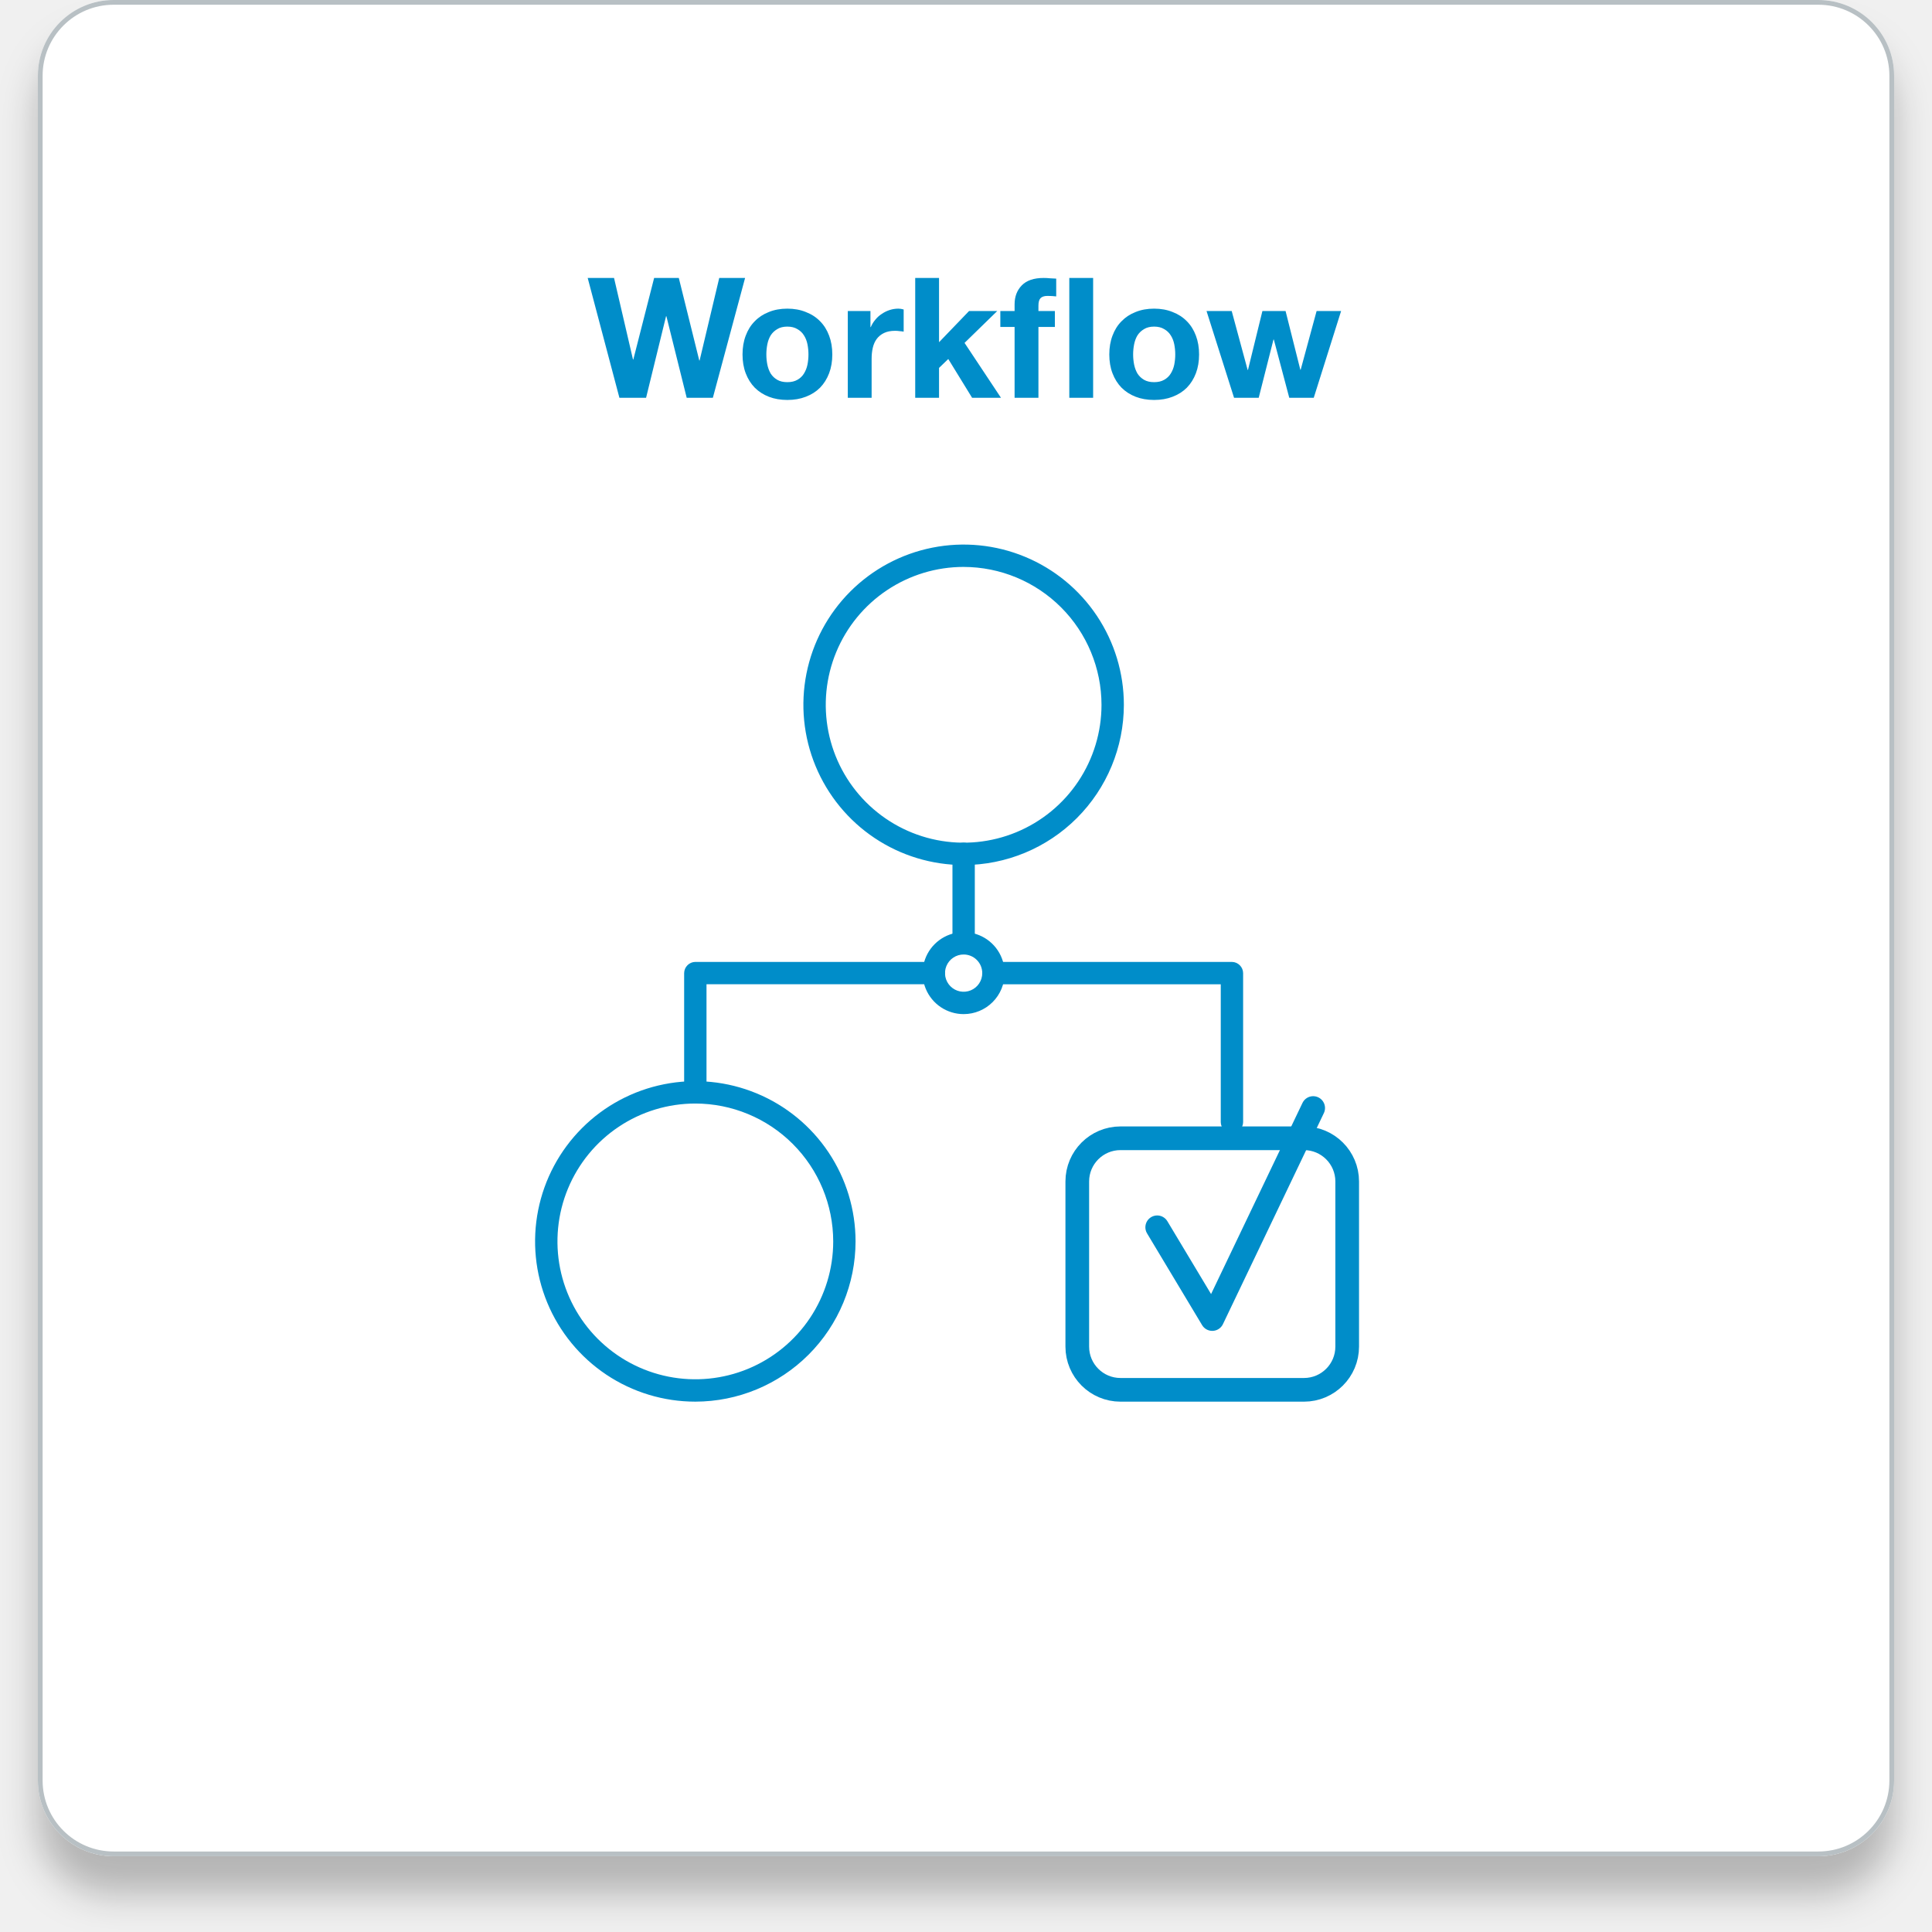
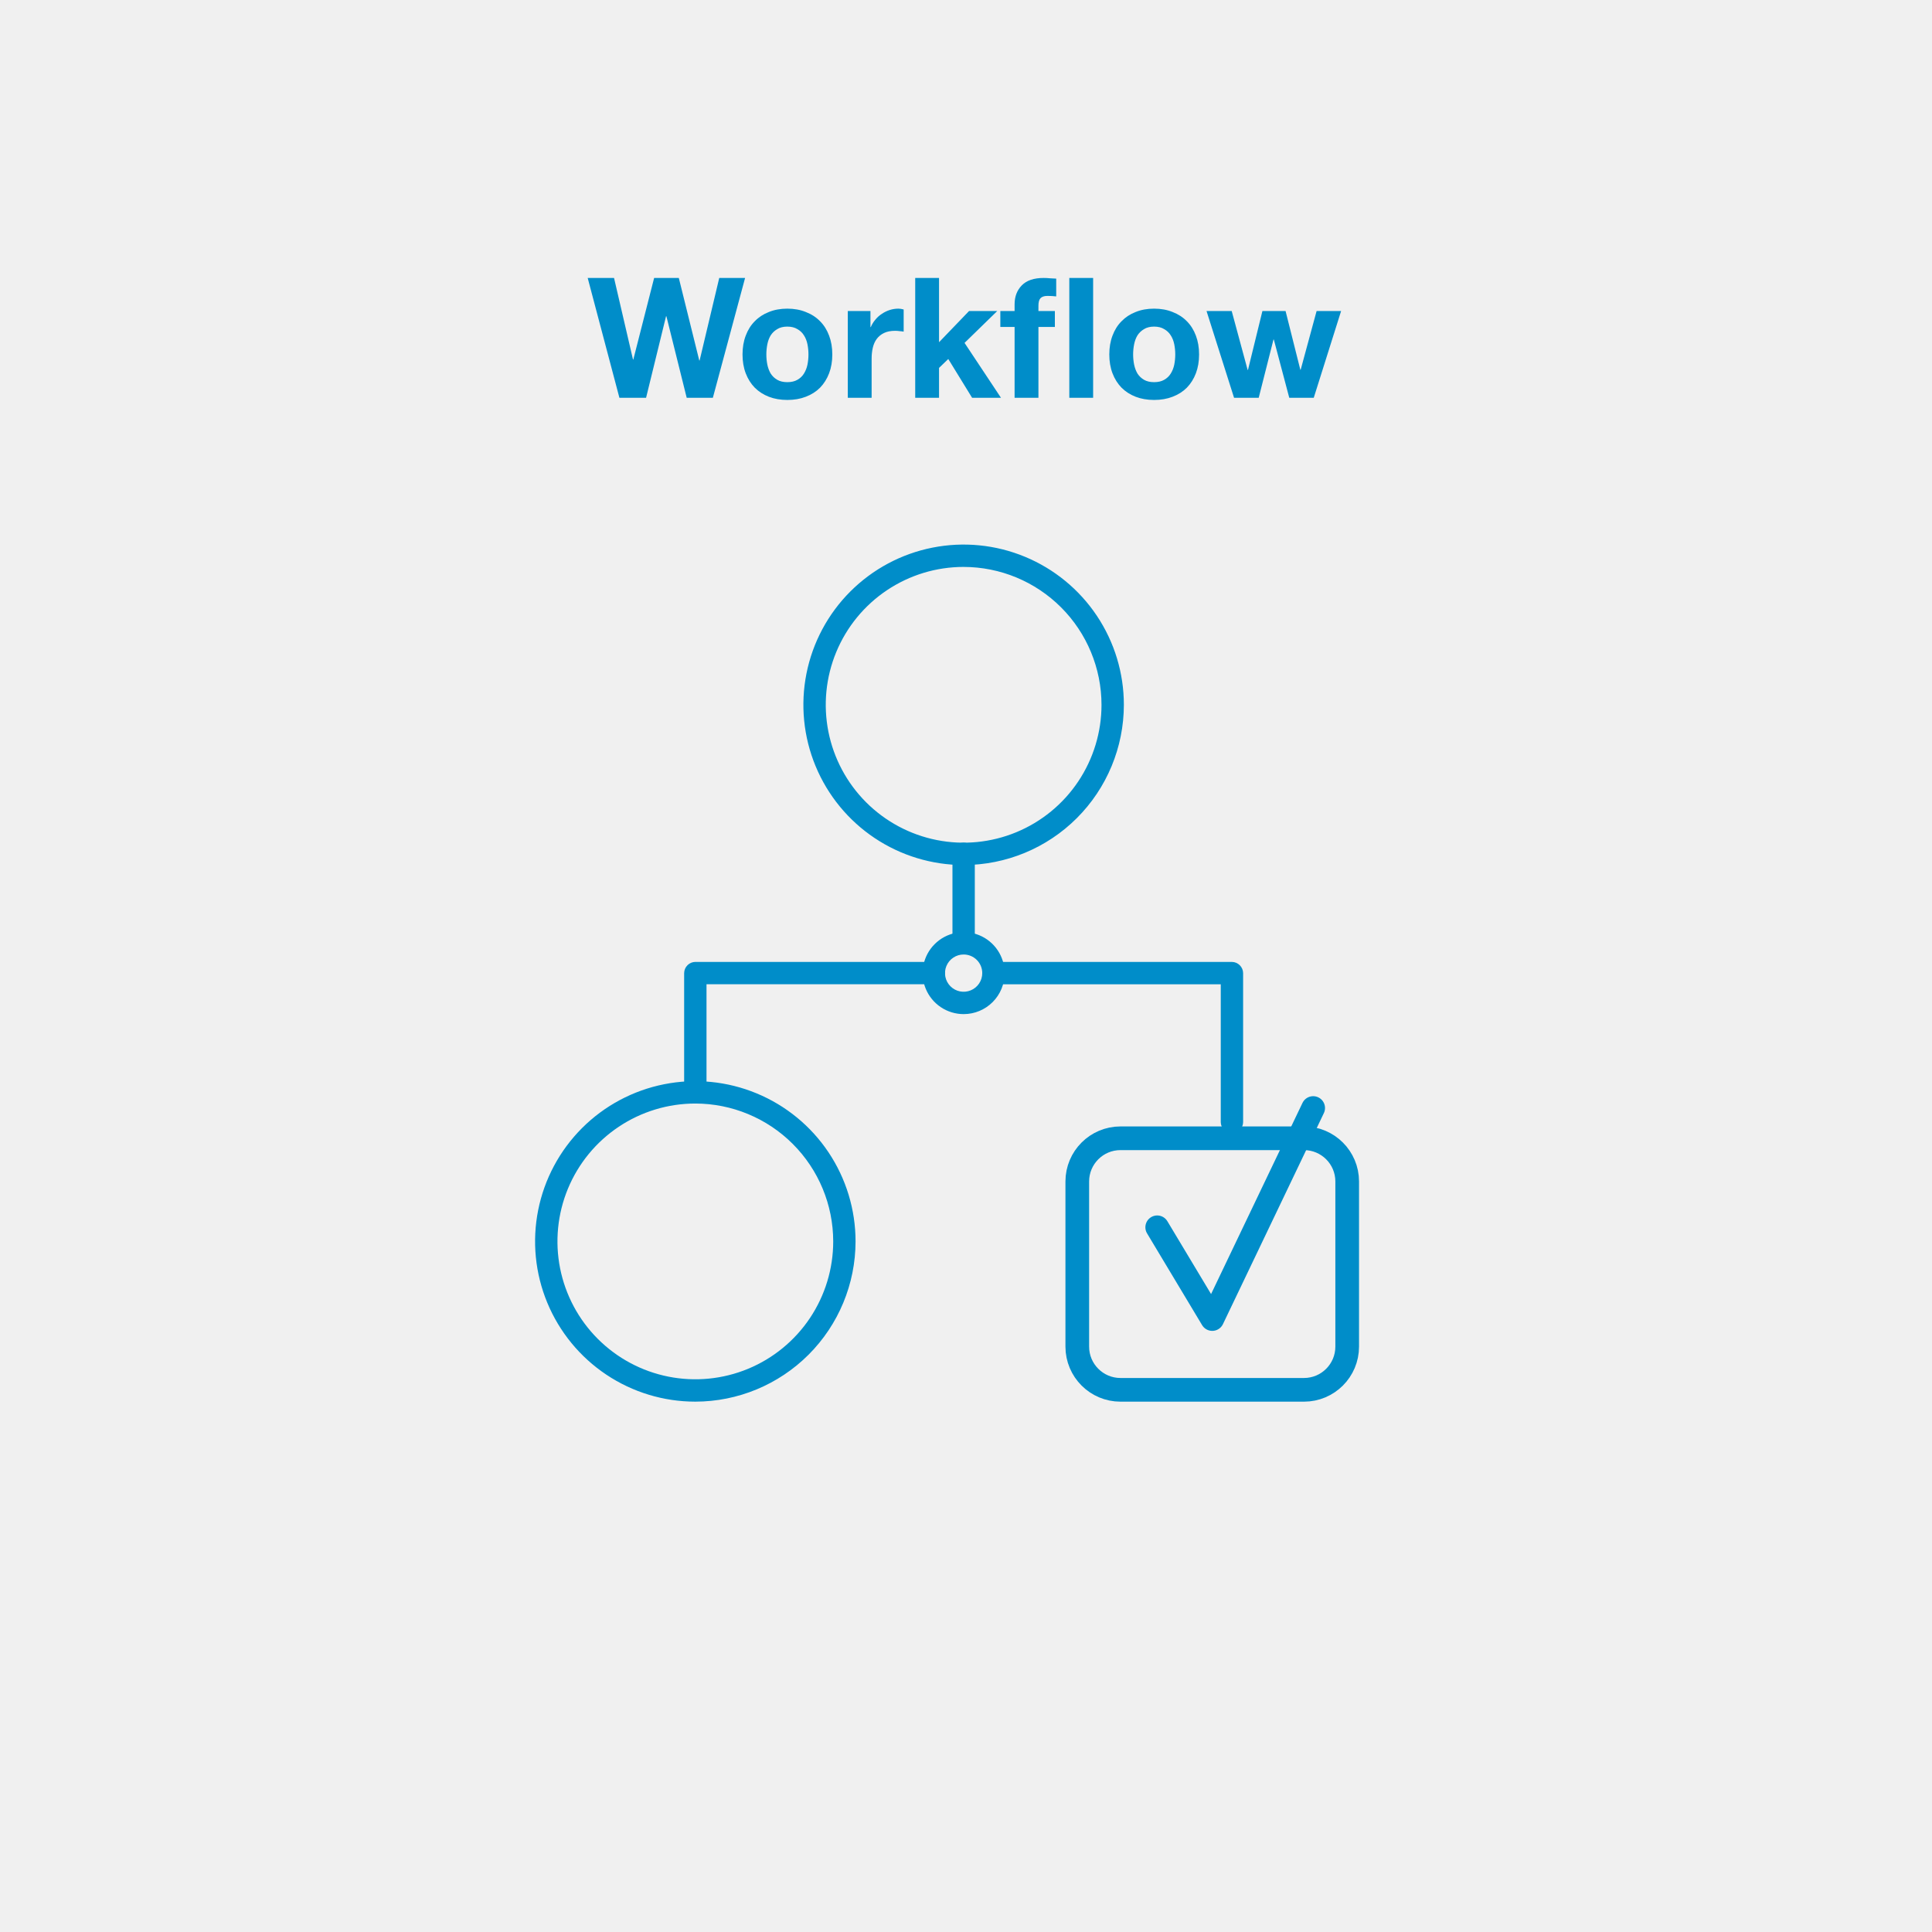
<svg xmlns="http://www.w3.org/2000/svg" fill="none" viewBox="0 0 204 204">
-   <g filter="url(#a)">
-     <path d="m4 8c0-4.418 3.582-8 8-8h180c4.418 0 8 3.582 8 8v180c0 4.418-3.582 8-8 8h-180c-4.418 0-8-3.582-8-8v-180z" fill="#fff" />
-     <path d="m4.25 8c0-4.28 3.47-7.75 7.75-7.75h180c4.28 0 7.75 3.47 7.75 7.75v180c0 4.28-3.47 7.75-7.75 7.75h-180c-4.28 0-7.75-3.47-7.75-7.75v-180z" stroke="#B8C0C4" stroke-width=".5" />
-   </g>
  <path d="m75.272 42 3.402-12.652h-2.729l-2.073 8.718h-0.035l-2.162-8.718h-2.605l-2.197 8.612h-0.035l-2.002-8.612h-2.782l3.349 12.652h2.817l2.109-8.612h0.035l2.144 8.612h2.764zm5.647-4.572c0-0.366 0.035-0.727 0.106-1.081s0.189-0.667 0.354-0.939c0.177-0.272 0.407-0.49 0.691-0.656 0.283-0.177 0.638-0.266 1.063-0.266 0.425 0 0.78 0.089 1.063 0.266 0.295 0.165 0.526 0.384 0.691 0.656 0.177 0.272 0.301 0.585 0.372 0.939 0.071 0.354 0.106 0.715 0.106 1.081 0 0.366-0.035 0.727-0.106 1.081-0.071 0.343-0.195 0.656-0.372 0.939-0.165 0.272-0.396 0.49-0.691 0.656-0.284 0.165-0.638 0.248-1.063 0.248-0.425 0-0.78-0.083-1.063-0.248-0.284-0.165-0.514-0.384-0.691-0.656-0.165-0.283-0.283-0.597-0.354-0.939-0.071-0.354-0.106-0.715-0.106-1.081zm-2.516 0c0 0.733 0.112 1.394 0.337 1.985 0.225 0.591 0.543 1.099 0.957 1.524 0.413 0.413 0.91 0.732 1.488 0.957 0.579 0.224 1.228 0.337 1.949 0.337 0.721 0 1.37-0.112 1.949-0.337 0.591-0.225 1.093-0.543 1.506-0.957 0.413-0.425 0.732-0.933 0.957-1.524 0.225-0.591 0.337-1.252 0.337-1.985 0-0.732-0.112-1.394-0.337-1.985-0.224-0.603-0.543-1.111-0.957-1.524-0.413-0.425-0.916-0.75-1.506-0.975-0.579-0.236-1.229-0.354-1.949-0.354-0.721 0-1.37 0.118-1.949 0.354-0.579 0.224-1.075 0.549-1.488 0.975-0.413 0.413-0.732 0.921-0.957 1.524-0.225 0.591-0.337 1.252-0.337 1.985zm11.116-4.589v9.161h2.516v-4.129c0-0.413 0.041-0.797 0.124-1.152 0.083-0.354 0.218-0.661 0.407-0.921 0.201-0.272 0.461-0.484 0.78-0.638s0.709-0.23 1.169-0.23c0.154 0 0.313 0.012 0.478 0.035 0.165 0.012 0.307 0.029 0.425 0.053v-2.339c-0.201-0.059-0.384-0.089-0.549-0.089-0.319 0-0.626 0.047-0.921 0.142-0.295 0.095-0.573 0.23-0.833 0.408-0.26 0.165-0.49 0.372-0.691 0.62-0.201 0.236-0.36 0.496-0.478 0.78h-0.035v-1.701h-2.392zm7.118-3.491v12.652h2.516v-3.154l0.975-0.939 2.516 4.093h3.048l-3.845-5.794 3.455-3.367h-2.977l-3.172 3.296v-6.787h-2.516zm10.494 5.174v7.478h2.517v-7.478h1.736v-1.683h-1.736v-0.549c0-0.378 0.07-0.644 0.212-0.797 0.154-0.165 0.402-0.248 0.744-0.248 0.319 0 0.627 0.018 0.922 0.053v-1.878c-0.213-0.012-0.431-0.024-0.656-0.035-0.224-0.024-0.449-0.035-0.673-0.035-1.028 0-1.796 0.26-2.304 0.78s-0.762 1.187-0.762 2.002v0.709h-1.506v1.683h1.506zm5.777-5.174v12.652h2.516v-12.652h-2.516zm6.739 8.08c0-0.366 0.036-0.727 0.107-1.081s0.189-0.667 0.354-0.939c0.177-0.272 0.408-0.49 0.691-0.656 0.284-0.177 0.638-0.266 1.063-0.266 0.426 0 0.78 0.089 1.064 0.266 0.295 0.165 0.525 0.384 0.691 0.656 0.177 0.272 0.301 0.585 0.372 0.939s0.106 0.715 0.106 1.081c0 0.366-0.035 0.727-0.106 1.081-0.071 0.343-0.195 0.656-0.372 0.939-0.166 0.272-0.396 0.49-0.691 0.656-0.284 0.165-0.638 0.248-1.064 0.248-0.425 0-0.779-0.083-1.063-0.248-0.283-0.165-0.514-0.384-0.691-0.656-0.165-0.283-0.283-0.597-0.354-0.939-0.071-0.354-0.107-0.715-0.107-1.081zm-2.516 0c0 0.733 0.112 1.394 0.337 1.985 0.224 0.591 0.543 1.099 0.957 1.524 0.413 0.413 0.909 0.732 1.488 0.957 0.579 0.224 1.229 0.337 1.949 0.337 0.721 0 1.371-0.112 1.95-0.337 0.59-0.225 1.092-0.543 1.506-0.957 0.413-0.425 0.732-0.933 0.957-1.524 0.224-0.591 0.336-1.252 0.336-1.985 0-0.732-0.112-1.394-0.336-1.985-0.225-0.603-0.544-1.111-0.957-1.524-0.414-0.425-0.916-0.75-1.506-0.975-0.579-0.236-1.229-0.354-1.95-0.354-0.72 0-1.37 0.118-1.949 0.354-0.579 0.224-1.075 0.549-1.488 0.975-0.414 0.413-0.733 0.921-0.957 1.524-0.225 0.591-0.337 1.252-0.337 1.985zm21.589 4.572 2.888-9.161h-2.587l-1.683 6.202h-0.036l-1.559-6.202h-2.445l-1.524 6.22h-0.036l-1.683-6.22h-2.658l2.906 9.161h2.605l1.559-6.149h0.036l1.63 6.149h2.587z" fill="#008DC9" />
  <path d="m101.75 91.339c-3.346 0-6.618-0.992-9.4-2.851-2.782-1.859-4.951-4.502-6.232-7.593-1.281-3.092-1.616-6.494-0.963-9.776 0.653-3.282 2.264-6.297 4.631-8.663 2.366-2.366 5.381-3.978 8.663-4.63 3.282-0.653 6.684-0.318 9.776 0.963 3.091 1.281 5.734 3.449 7.593 6.232s2.851 6.054 2.851 9.4c-4e-3 4.486-1.788 8.787-4.96 11.959s-7.473 4.956-11.959 4.96zm0-31.478c-2.88 0-5.694 0.854-8.088 2.454-2.394 1.6-4.26 3.873-5.362 6.534s-1.39 5.588-0.829 8.412c0.562 2.824 1.948 5.418 3.984 7.454 2.036 2.036 4.63 3.423 7.454 3.984 2.824 0.562 5.751 0.274 8.411-0.828 2.661-1.102 4.934-2.968 6.534-5.362 1.6-2.394 2.454-5.209 2.454-8.088-5e-3 -3.86-1.54-7.561-4.269-10.29-2.73-2.729-6.43-4.265-10.29-4.269z" fill="#008DC9" />
  <path d="m73.42 148c-3.346 0-6.618-0.992-9.4-2.851-2.782-1.86-4.951-4.502-6.232-7.594-1.281-3.091-1.616-6.493-0.963-9.775 0.653-3.282 2.264-6.297 4.63-8.664 2.366-2.366 5.381-3.977 8.663-4.63 3.282-0.653 6.684-0.318 9.776 0.963 3.092 1.28 5.734 3.449 7.593 6.231 1.859 2.783 2.851 6.054 2.851 9.4-0.004 4.487-1.788 8.788-4.96 11.96s-7.473 4.956-11.959 4.96zm0-31.478c-2.88 0-5.694 0.854-8.088 2.453-2.394 1.6-4.26 3.874-5.362 6.534s-1.39 5.588-0.829 8.412c0.562 2.824 1.948 5.418 3.984 7.454s4.63 3.423 7.454 3.984c2.824 0.562 5.751 0.274 8.412-0.828 2.66-1.102 4.934-2.968 6.534-5.362s2.454-5.209 2.454-8.089c-0.004-3.859-1.539-7.56-4.269-10.29-2.729-2.729-6.43-4.264-10.29-4.268z" fill="#008DC9" />
  <path d="m73.419 116.52c-0.312-4e-3 -0.61-0.13-0.83-0.351-0.221-0.22-0.346-0.518-0.35-0.83v-12.591c0.004-0.312 0.13-0.61 0.35-0.83 0.221-0.221 0.518-0.346 0.83-0.35h25.183c0.313 0 0.613 0.124 0.835 0.345 0.221 0.222 0.346 0.522 0.346 0.835s-0.124 0.613-0.346 0.835c-0.221 0.221-0.522 0.345-0.835 0.345h-24.002v11.411c-0.004 0.312-0.13 0.61-0.35 0.83-0.221 0.221-0.518 0.347-0.83 0.351z" fill="#008DC9" />
  <path d="m130.08 119.67c-0.311-5e-3 -0.609-0.13-0.83-0.351-0.22-0.22-0.346-0.518-0.35-0.83v-14.559h-24.002c-0.313 0-0.614-0.124-0.835-0.345-0.221-0.222-0.346-0.522-0.346-0.835s0.125-0.613 0.346-0.835c0.221-0.221 0.522-0.345 0.835-0.345h25.182c0.312 4e-3 0.61 0.129 0.831 0.35 0.22 0.22 0.346 0.518 0.35 0.83v15.739c-4e-3 0.312-0.13 0.61-0.35 0.83-0.221 0.221-0.519 0.346-0.831 0.351z" fill="#008DC9" />
  <path d="m101.75 100.78c-0.312-4e-3 -0.61-0.13-0.83-0.351-0.221-0.22-0.346-0.518-0.35-0.83v-9.444c0-0.313 0.124-0.613 0.345-0.835 0.222-0.221 0.522-0.346 0.835-0.346s0.613 0.124 0.835 0.346c0.221 0.221 0.345 0.522 0.345 0.835v9.444c-4e-3 0.312-0.129 0.61-0.35 0.83-0.22 0.221-0.518 0.347-0.83 0.351z" fill="#008DC9" />
  <path d="m101.75 107.08c-0.856 0-1.693-0.254-2.405-0.729-0.712-0.476-1.266-1.152-1.594-1.943s-0.413-1.661-0.246-2.5c0.167-0.84 0.579-1.611 1.185-2.216 0.605-0.605 1.377-1.018 2.216-1.185 0.84-0.167 1.71-0.081 2.501 0.246s1.467 0.882 1.943 1.594c0.475 0.712 0.729 1.549 0.729 2.405 0 1.148-0.456 2.249-1.268 3.061-0.811 0.811-1.912 1.267-3.06 1.267zm0-6.295c-0.389 0-0.77 0.115-1.093 0.331-0.324 0.216-0.576 0.524-0.725 0.883-0.149 0.36-0.188 0.755-0.112 1.137 0.076 0.381 0.264 0.732 0.539 1.007s0.625 0.463 1.007 0.539 0.777 0.037 1.137-0.112c0.359-0.149 0.667-0.401 0.883-0.725s0.331-0.704 0.331-1.093c0-0.522-0.207-1.022-0.576-1.391s-0.869-0.576-1.391-0.576z" fill="#008DC9" />
  <rect x="113.75" y="120.19" width="28.5" height="26.562" rx="4.562" stroke="#008DC9" stroke-width="2.5" />
  <path d="m122.19 129.59 5.812 9.687 10.656-22.281" stroke="#008DC9" stroke-linecap="round" stroke-linejoin="round" stroke-width="2.5" />
  <defs>
    <filter id="a" x="0" y="0" width="204" height="204" color-interpolation-filters="sRGB" filterUnits="userSpaceOnUse">
      <feFlood flood-opacity="0" result="BackgroundImageFix" />
      <feColorMatrix in="SourceAlpha" values="0 0 0 0 0 0 0 0 0 0 0 0 0 0 0 0 0 0 127 0" />
      <feOffset dy="4" />
      <feGaussianBlur stdDeviation="2" />
      <feColorMatrix values="0 0 0 0 0 0 0 0 0 0 0 0 0 0 0 0 0 0 0.25 0" />
      <feBlend in2="BackgroundImageFix" result="effect1_dropShadow" />
      <feBlend in="SourceGraphic" in2="effect1_dropShadow" result="shape" />
    </filter>
  </defs>
</svg>
